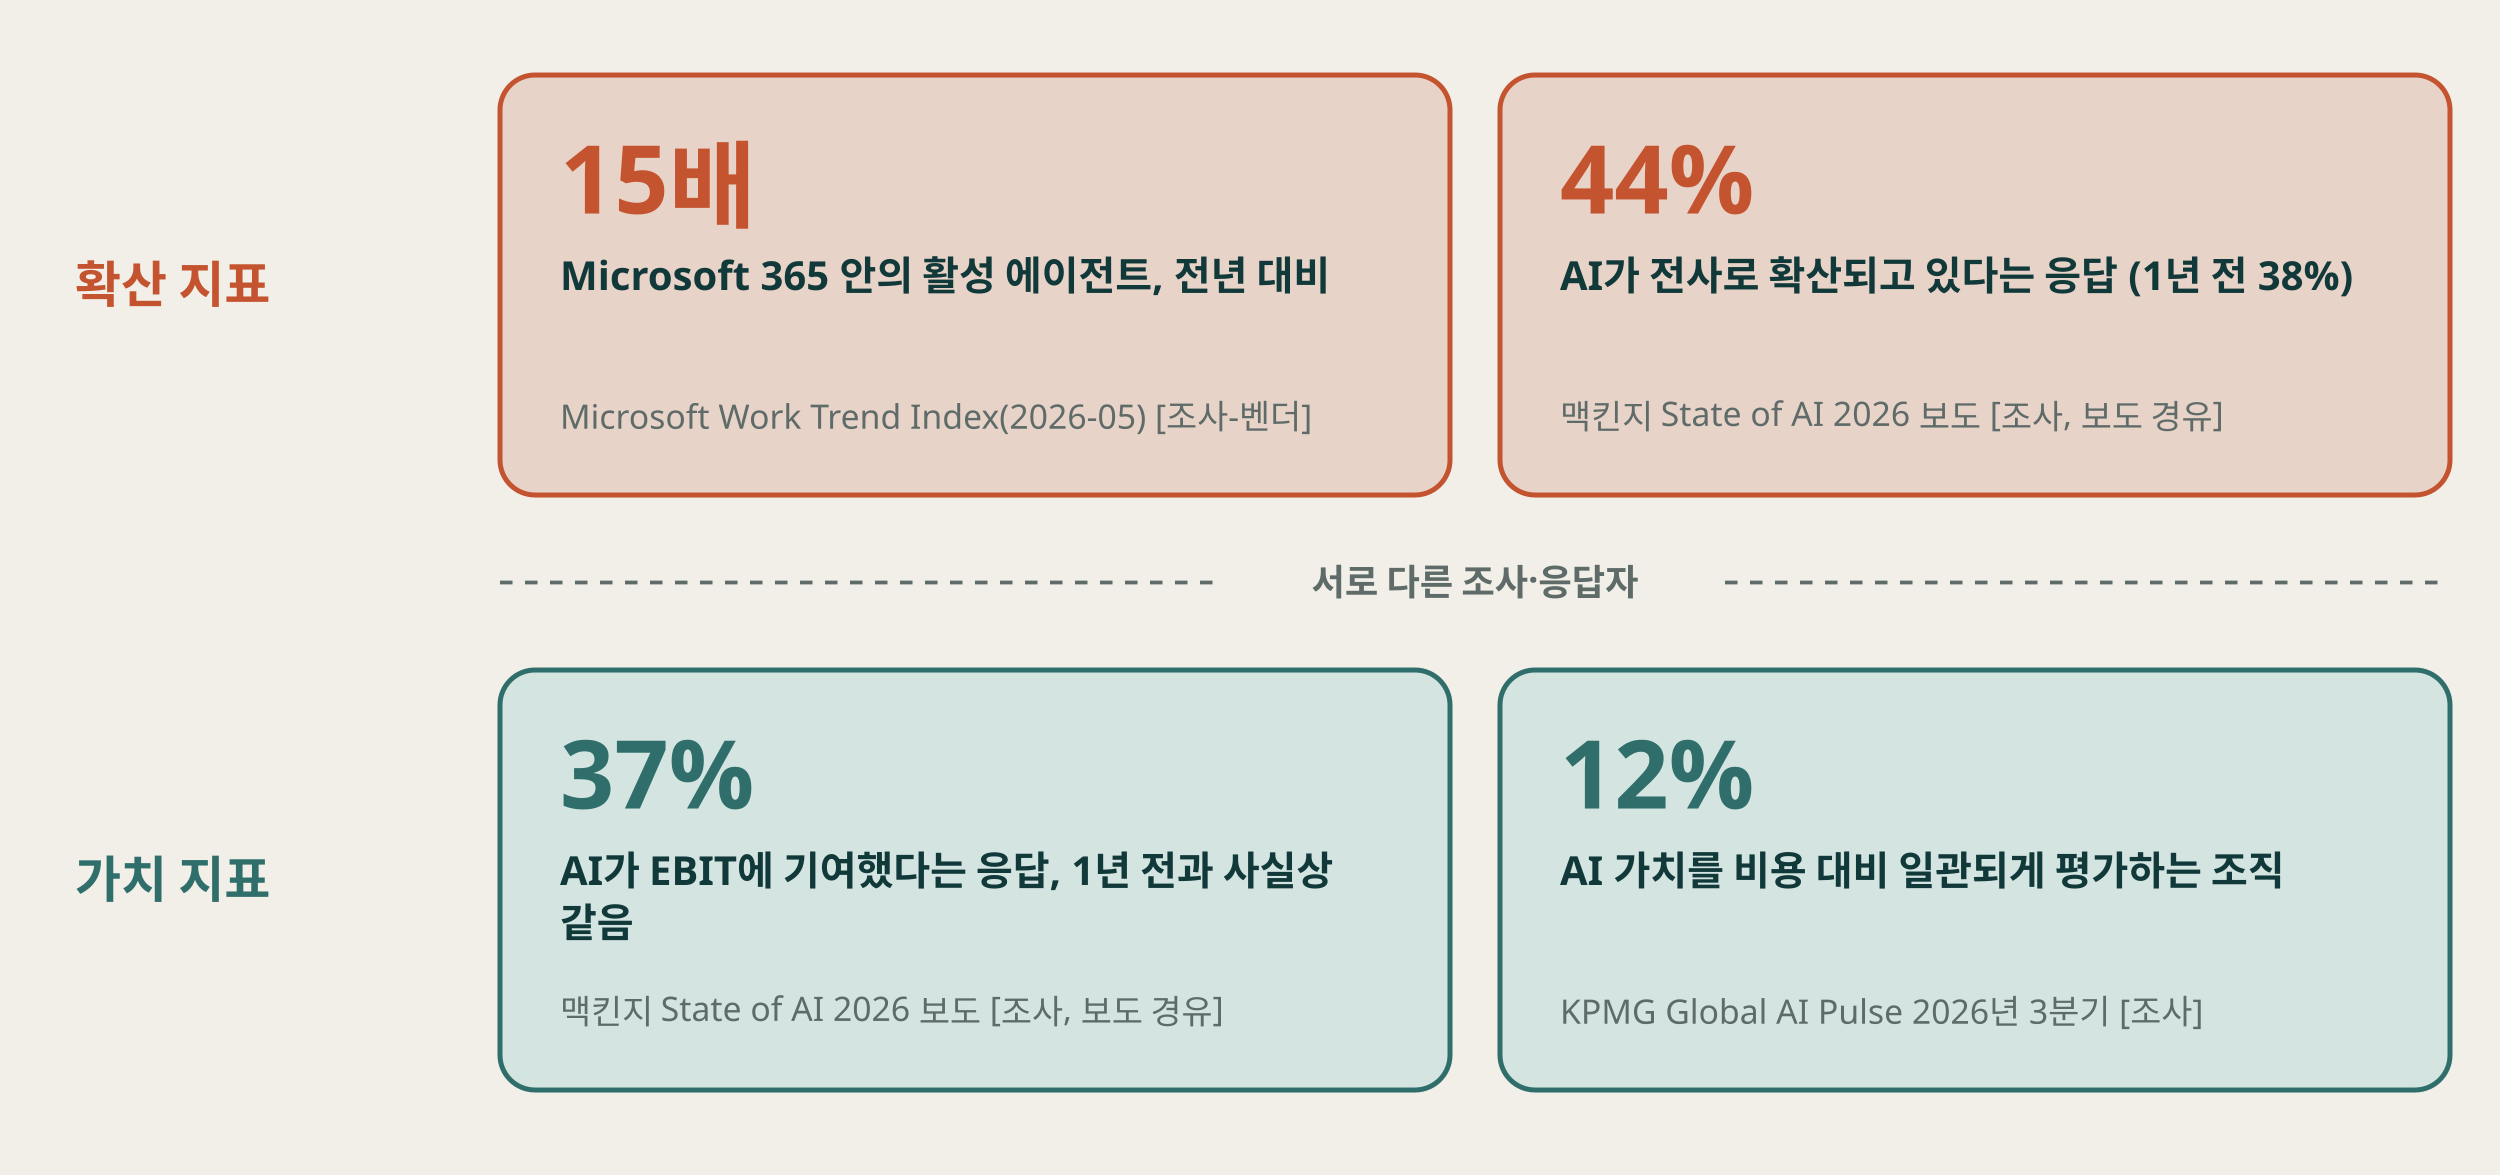
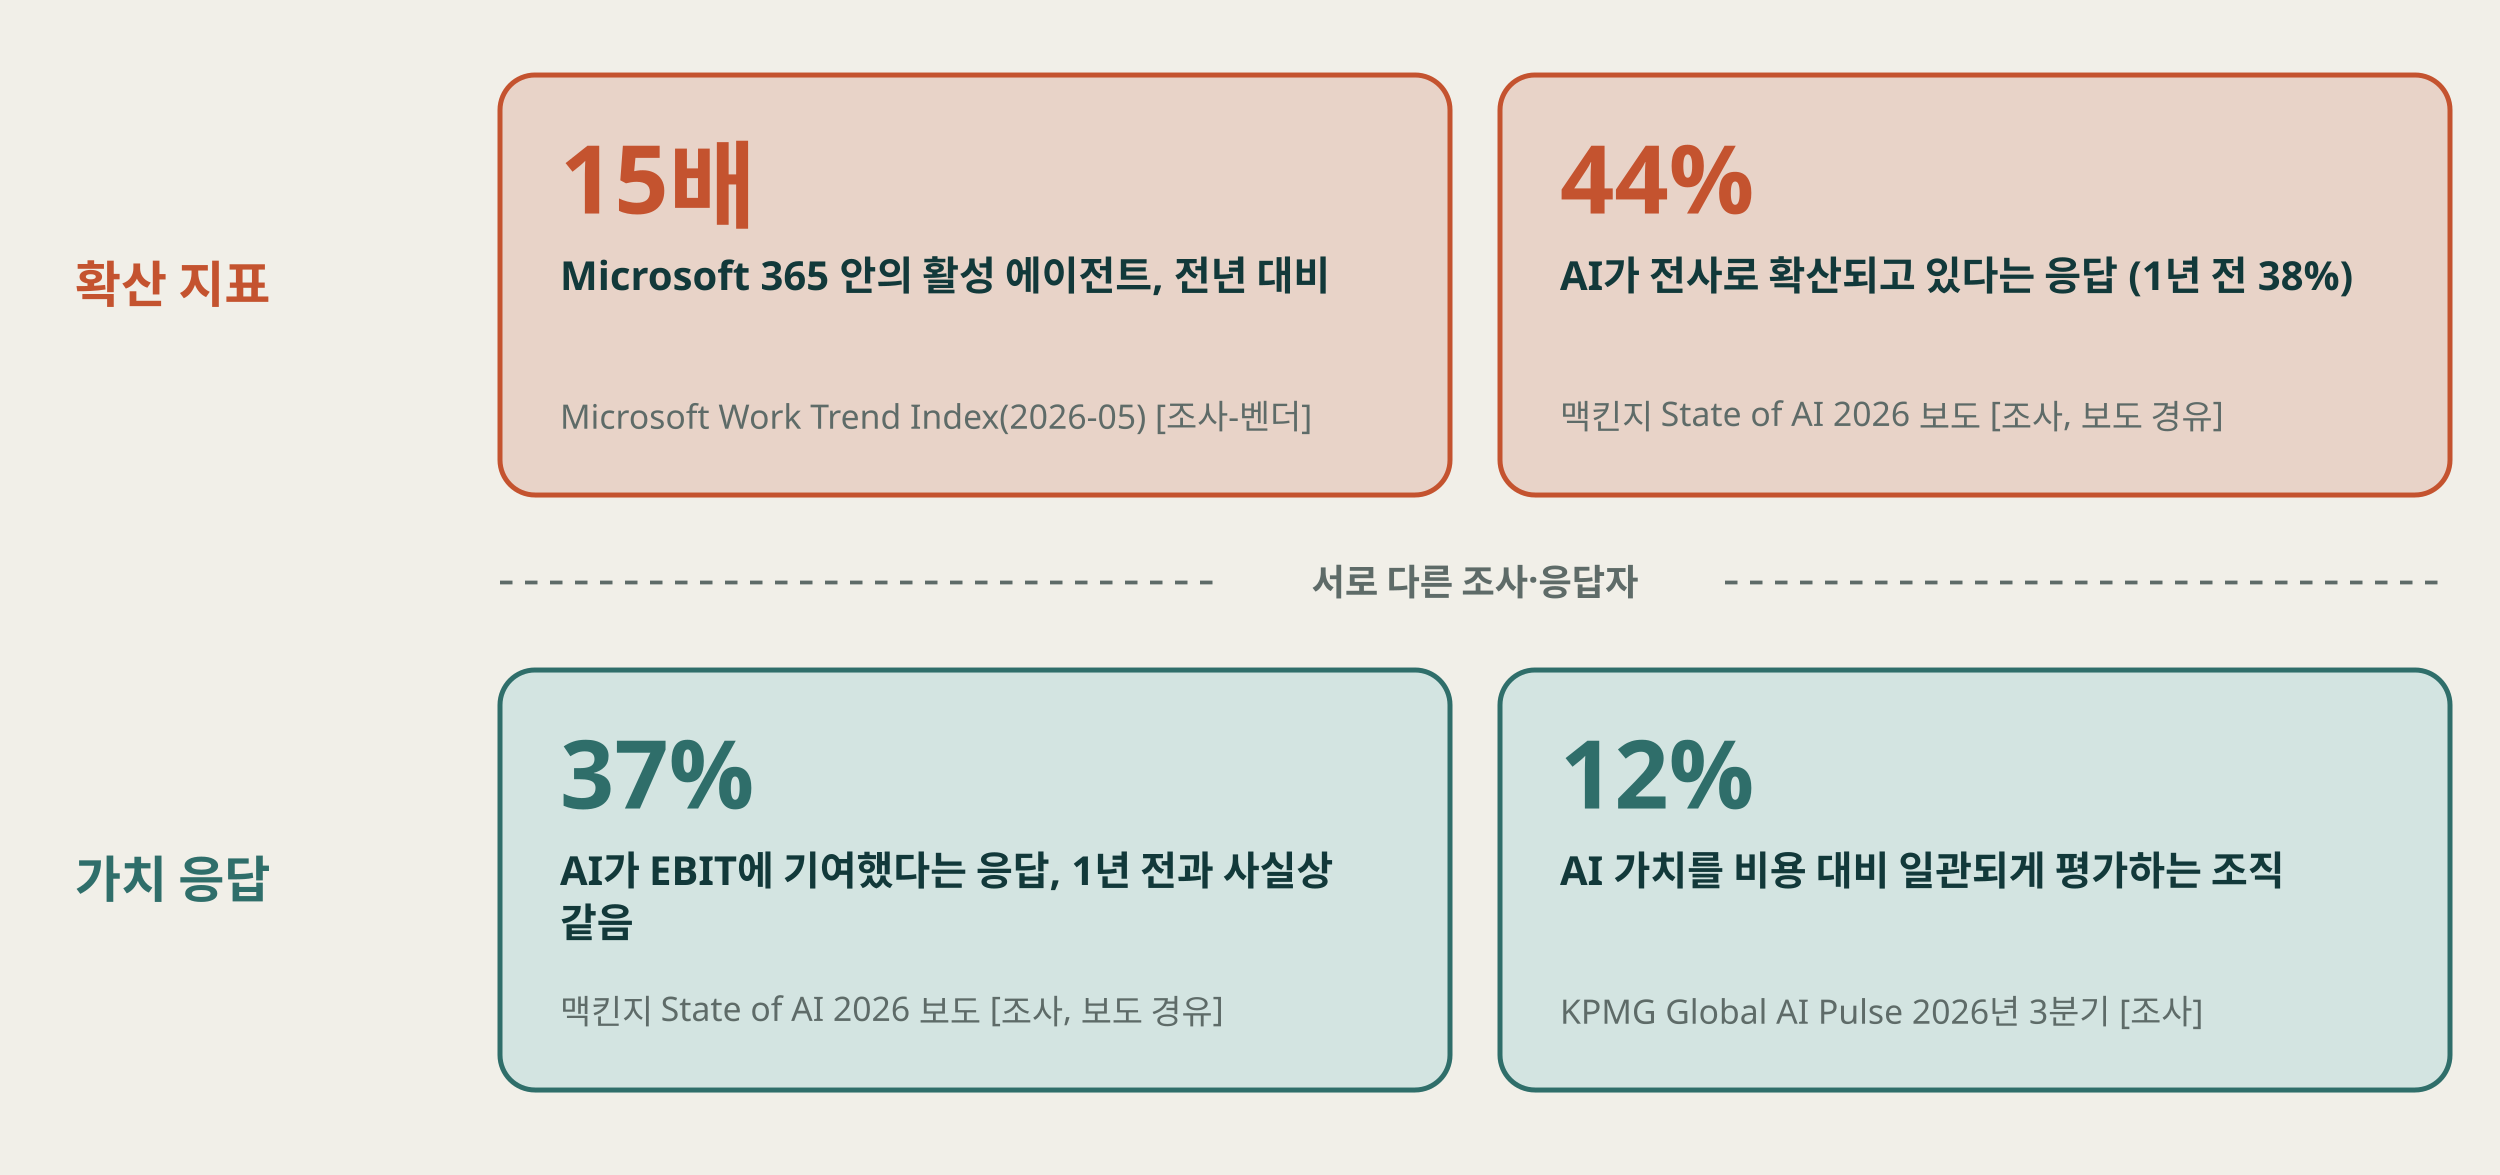
- <svg xmlns="http://www.w3.org/2000/svg" viewBox="0 0 1000 470" role="img" aria-label="확산 지표와 가치 지표" font-family="Pretendard,'Apple SD Gothic Neo','Noto Sans KR',sans-serif">
+ <svg xmlns="http://www.w3.org/2000/svg" viewBox="0 0 1000 470" role="img" aria-label="확산 지표와 가치에 관한 응답" font-family="Pretendard,'Apple SD Gothic Neo','Noto Sans KR',sans-serif">
  <defs>
    <marker id="mi" viewBox="0 0 10 10" refX="9" refY="5" markerWidth="7" markerHeight="7" orient="auto-start-reverse">
      <path d="M0,0L10,5L0,10z" fill="#12393A" />
    </marker>
    <marker id="mc" viewBox="0 0 10 10" refX="9" refY="5" markerWidth="8" markerHeight="8" orient="auto-start-reverse">
      <path d="M0,0L10,5L0,10z" fill="#C4532F" />
    </marker>
  </defs>
  <rect width="1000" height="470" fill="#F1EFE8" />
  <text fill="#C4532F" font-size="20" font-weight="700" text-anchor="start" dominant-baseline="middle">
    <tspan x="30.0" y="114.0">확산 지표</tspan>
  </text>
  <rect x="200" y="30" width="380" height="168" rx="14" fill="#E8D3C8" stroke="#C4532F" stroke-width="2" />
  <text fill="#C4532F" font-size="38" font-weight="700" text-anchor="start" dominant-baseline="middle">
    <tspan x="224.0" y="72.0">15배</tspan>
  </text>
  <text x="224.0" y="116.0" fill="#12393A" font-size="16" font-weight="700" text-anchor="start">Microsoft 365 안의 활성 에이전트, 전년 대비</text>
  <text x="224.0" y="171.5" fill="#5E6B68" font-size="13.5" font-weight="400" text-anchor="start">Microsoft Work Trend Index(2026-05) [조사-벤더]</text>
  <rect x="600" y="30" width="380" height="168" rx="14" fill="#E8D3C8" stroke="#C4532F" stroke-width="2" />
  <text fill="#C4532F" font-size="38" font-weight="700" text-anchor="start" dominant-baseline="middle">
    <tspan x="624.0" y="72.0">44%</tspan>
  </text>
  <text x="624.0" y="116.0" fill="#12393A" font-size="16" font-weight="700" text-anchor="start">AI가 전사로 확산되고 있다는 응답 (1년 전 38%)</text>
  <text x="624.0" y="171.5" fill="#5E6B68" font-size="13.5" font-weight="400" text-anchor="start">맥킨지 State of AI 2026 보도 [조사, 보도 경유]</text>
  <text fill="#2F6E6A" font-size="20" font-weight="700" text-anchor="start" dominant-baseline="middle">
-     <tspan x="30.0" y="352.0">가치 지표</tspan>
+     <tspan x="30.0" y="352.0">가치 응답</tspan>
  </text>
  <rect x="200" y="268" width="380" height="168" rx="14" fill="#D3E4E1" stroke="#2F6E6A" stroke-width="2" />
  <text fill="#2F6E6A" font-size="38" font-weight="700" text-anchor="start" dominant-baseline="middle">
    <tspan x="224.0" y="310.0">37%</tspan>
  </text>
  <text x="224.0" y="354.0" fill="#12393A" font-size="16" font-weight="700" text-anchor="start">AI가 EBIT에 기여했다는 응답, 1년 전과 사실상</text>
  <text x="224.0" y="374.8" fill="#12393A" font-size="16" font-weight="700" text-anchor="start">같음</text>
  <text x="224.0" y="409.5" fill="#5E6B68" font-size="13.5" font-weight="400" text-anchor="start">맥킨지 State of AI 2026 보도 [조사, 보도 경유]</text>
  <rect x="600" y="268" width="380" height="168" rx="14" fill="#D3E4E1" stroke="#2F6E6A" stroke-width="2" />
  <text fill="#2F6E6A" font-size="38" font-weight="700" text-anchor="start" dominant-baseline="middle">
    <tspan x="624.0" y="310.0">12%</tspan>
  </text>
  <text x="624.0" y="354.0" fill="#12393A" font-size="16" font-weight="700" text-anchor="start">AI 가치를 비용 대비 일관되게 평가하는 조직</text>
  <text x="624.0" y="409.5" fill="#5E6B68" font-size="13.5" font-weight="400" text-anchor="start">KPMG Global AI Pulse 2026년 3분기 [조사]</text>
  <line x1="200" y1="233" x2="980" y2="233" stroke="#5E6B68" stroke-width="1.5" stroke-dasharray="5 5" />
  <rect x="490" y="219" width="200" height="28" fill="#F1EFE8" />
  <text fill="#5E6B68" font-size="14.5" font-weight="700" text-anchor="middle" dominant-baseline="middle">
    <tspan x="590.0" y="233.0">서로 다른 조사·응답자</tspan>
  </text>
</svg>
